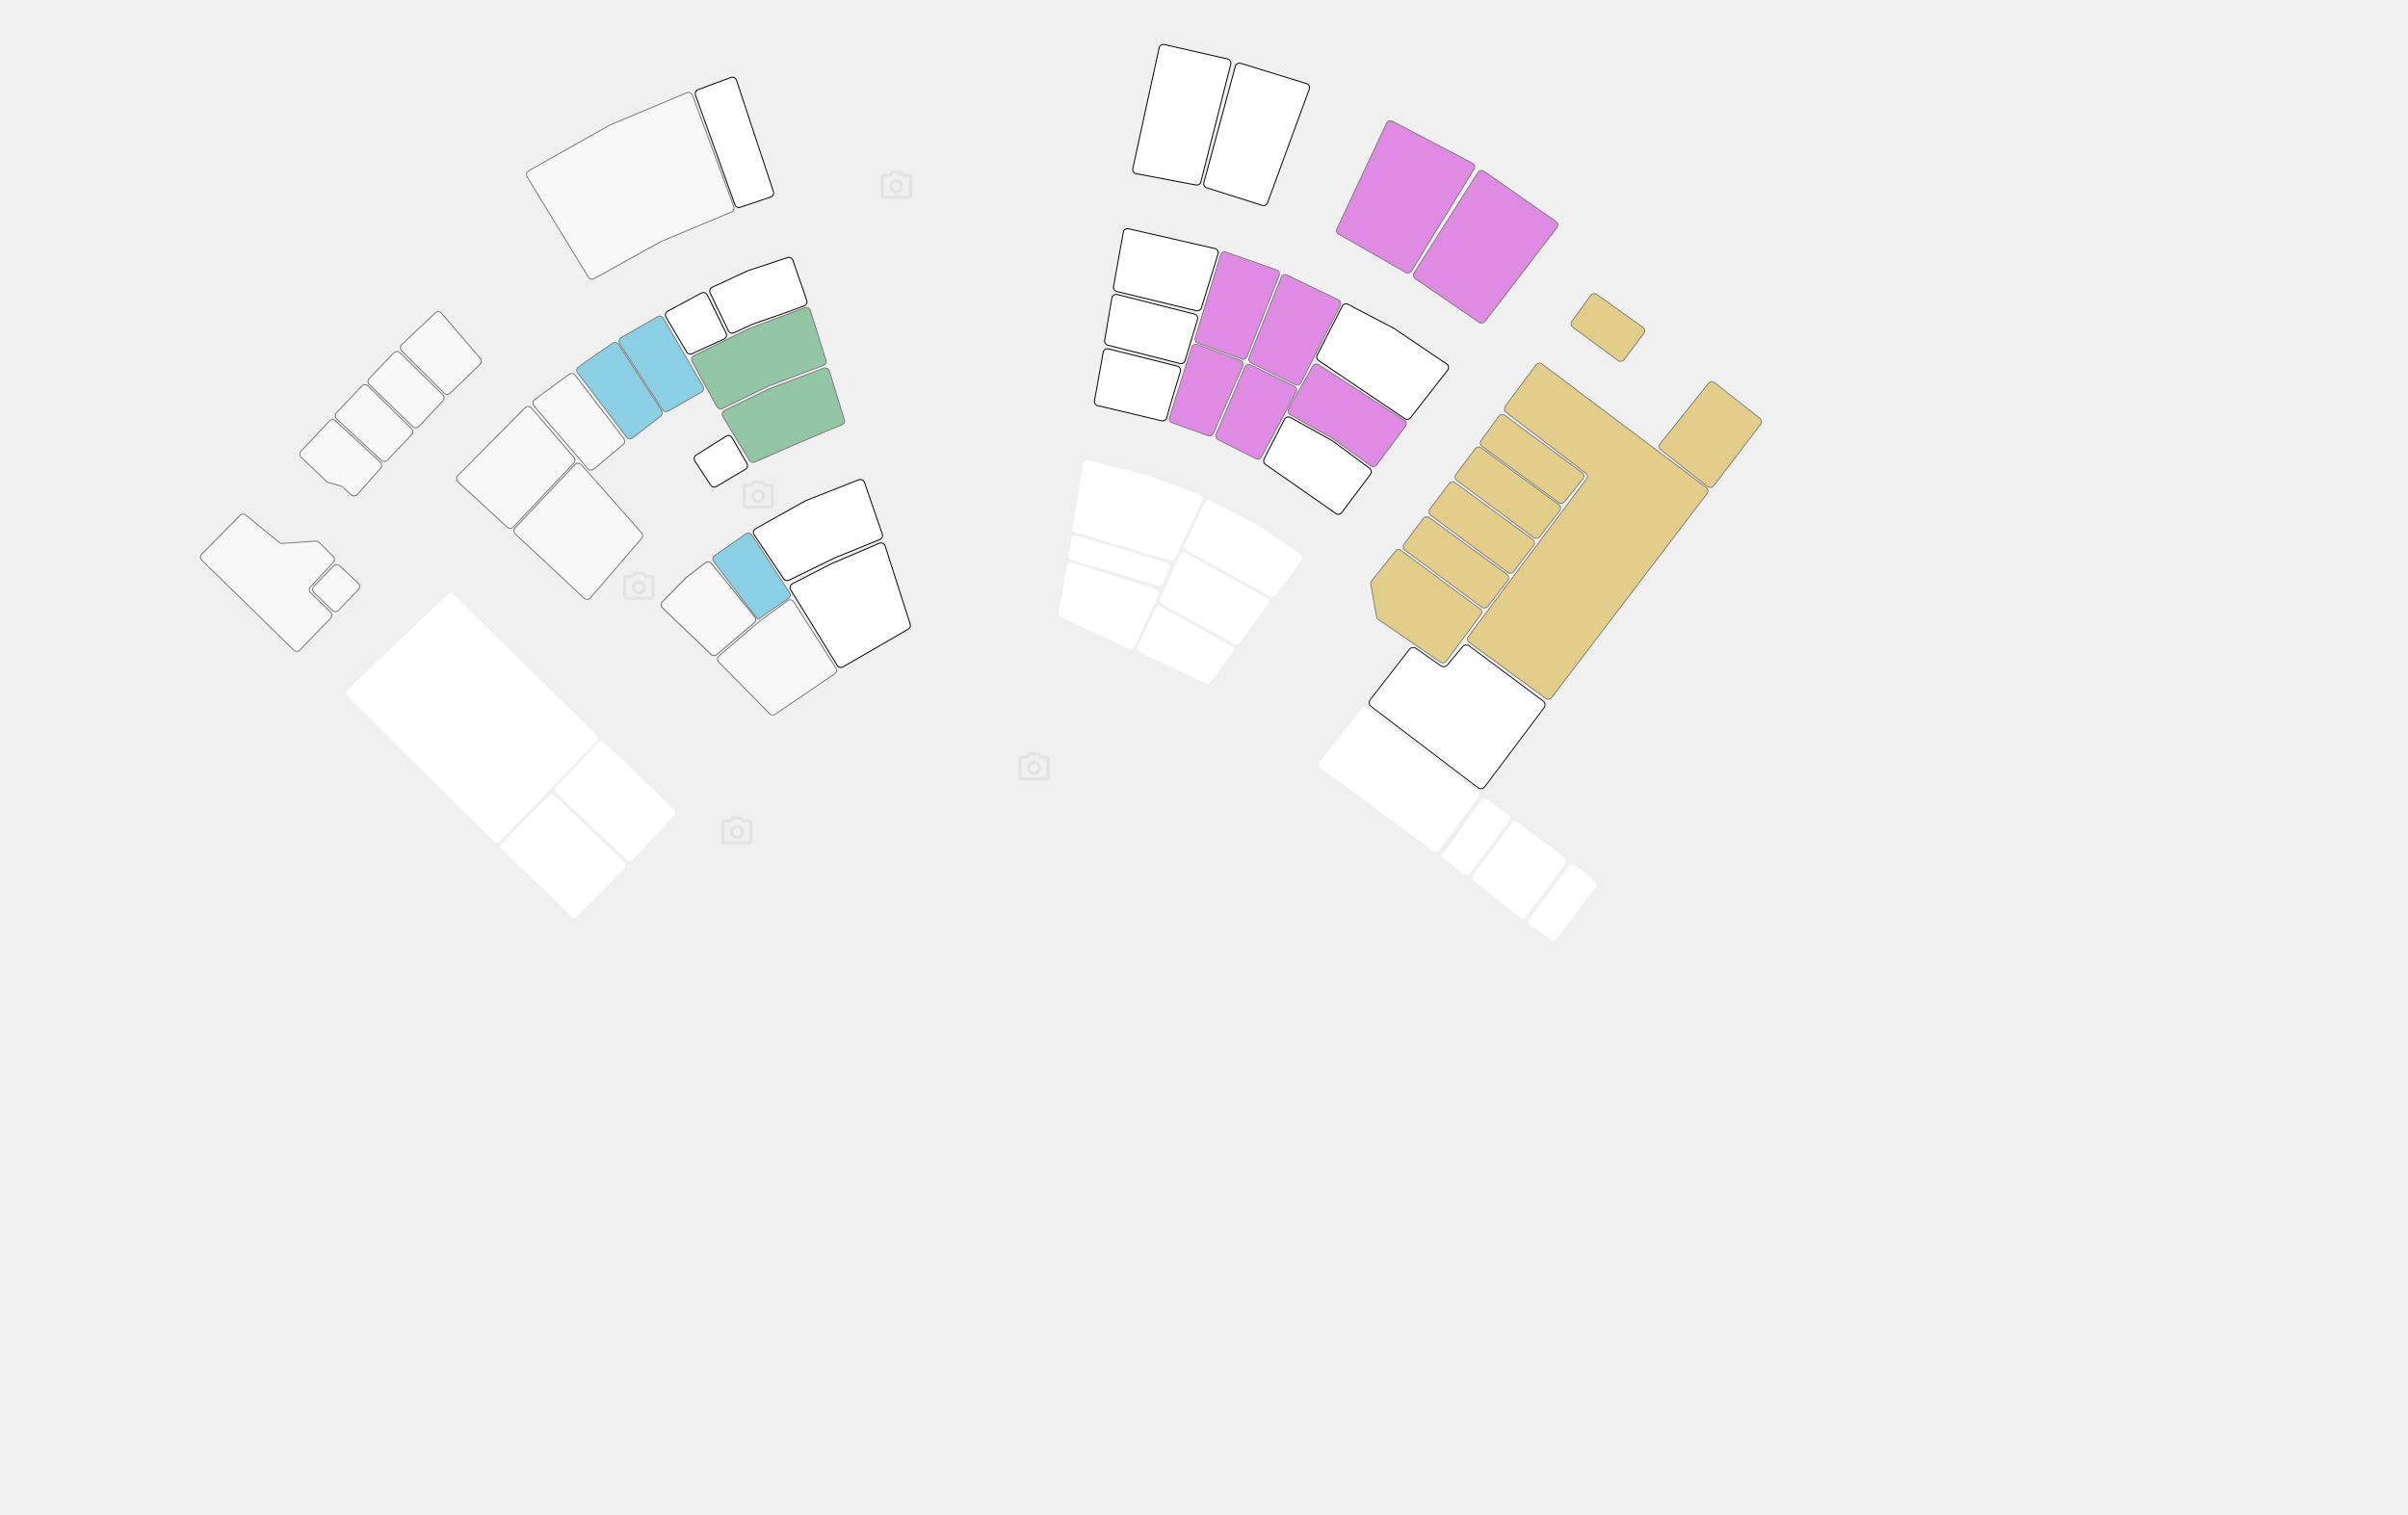
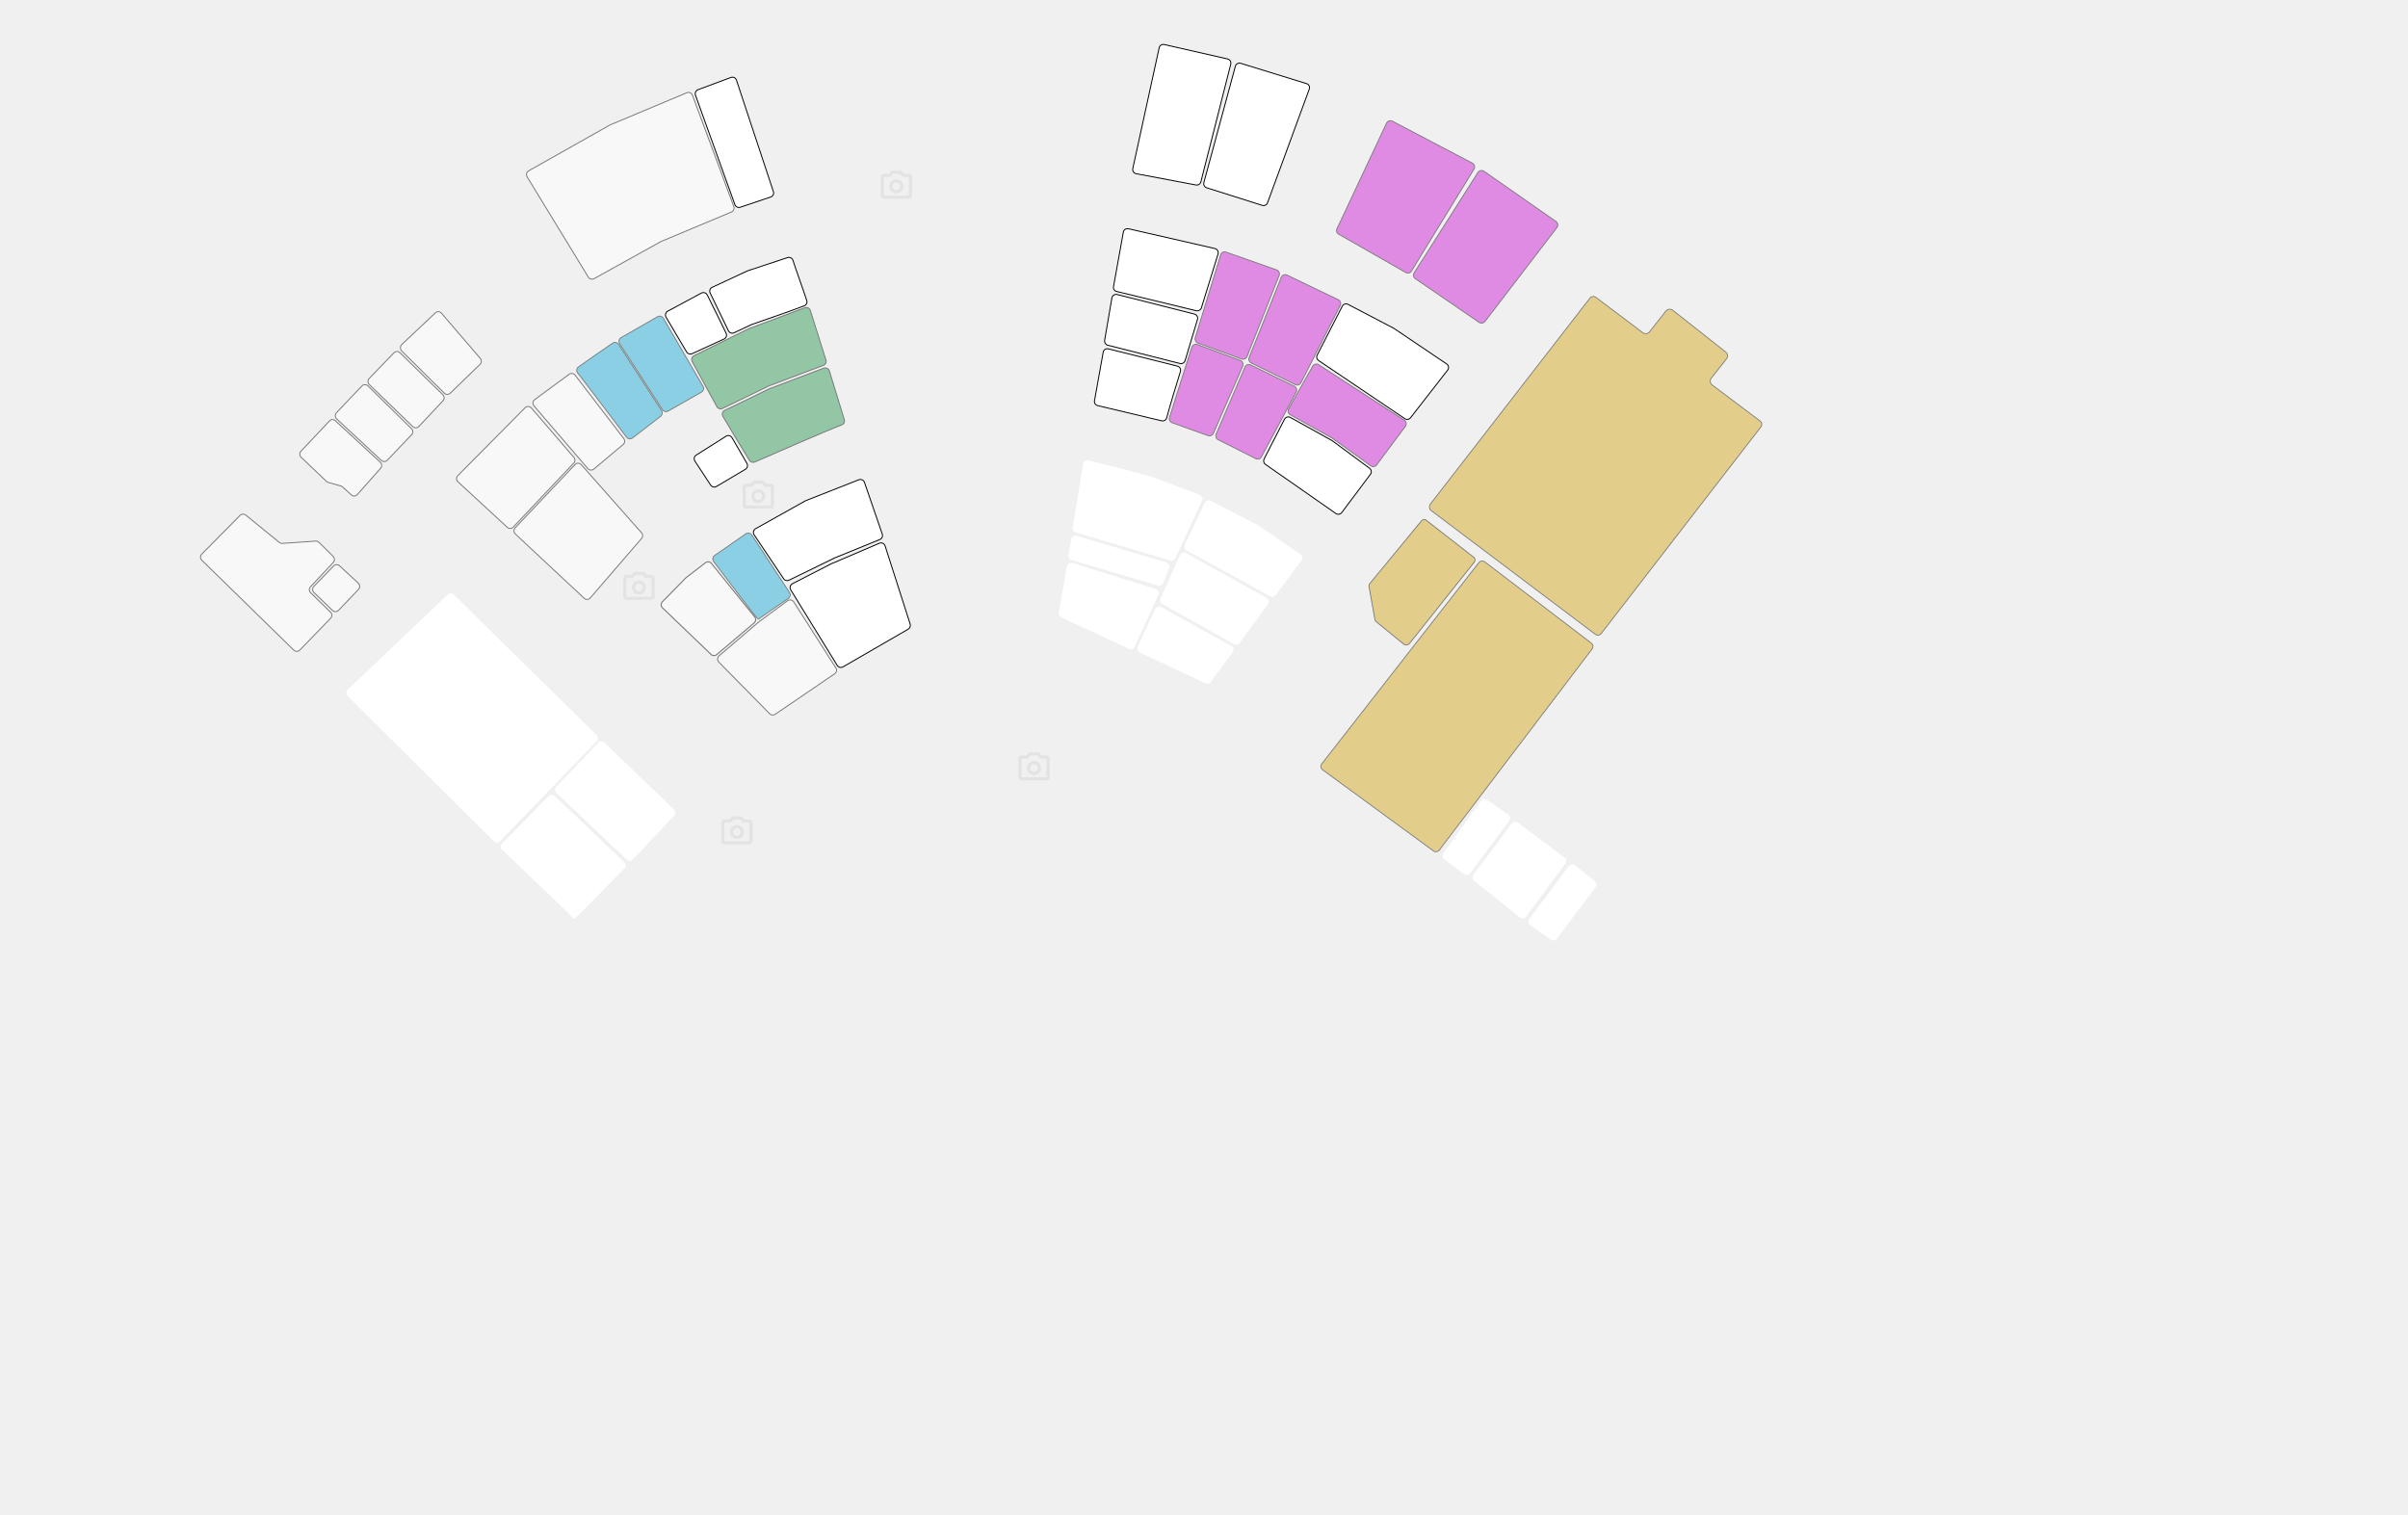
<svg xmlns="http://www.w3.org/2000/svg" version="1.1" id="Capa_1" x="0px" y="0px" viewBox="0 0 2822.1 1775" style="enable-background:new 0 0 2822.1 1775;" xml:space="preserve">
  <style type="text/css">
	.st0{opacity:0.5;}
	.st1{fill:#FFFFFF;stroke:#000000;stroke-width:1.1;stroke-miterlimit:10;}
	.st2{fill:#FFFFFF;stroke:#000000;stroke-width:1.23;stroke-miterlimit:10;}
	.st3{opacity:0.5;fill:#23AED8;stroke:#000000;stroke-miterlimit:10;enable-background:new    ;}
	.st4{opacity:0.5;fill:#FFFFFF;stroke:#000000;stroke-width:1.1;stroke-miterlimit:10;enable-background:new    ;}
	.st5{opacity:0.5;fill:#CD25D6;stroke:#000000;stroke-miterlimit:10;enable-background:new    ;}
- 	.st6{opacity:0.5;fill:#D3AA26;stroke:#000000;stroke-miterlimit:10;enable-background:new    ;}
+ 	.st6{opacity:0.5;fill:#D3AA26;stroke:#000000;stroke-width:0.96;stroke-miterlimit:10;}
	.st7{fill:none;}
	.st8{opacity:0.5;fill:#359B59;stroke:#000000;stroke-width:1.1;stroke-miterlimit:10;enable-background:new    ;}
	.st9{fill:#E3E3E3;}
	.st10{fill:#FFFFFF;}
- 	.st11{fill:#FFFFFF;stroke:#000000;stroke-miterlimit:10;}
+ 	.st11{opacity:0.5;fill:#D3AA26;stroke:#000000;stroke-miterlimit:10;enable-background:new    ;}
</style>
  <g id="Capa_1_00000069390771652601178450000002898020138225381783_">
    <g id="local_x5F_2a" class="st0">
      <path class="st1" d="M398,663.2l22,20.4c2,1.9,2.1,5.1,0.2,7.1l-23.4,24.6c-1.9,2-5.1,2.1-7.1,0.2l-21.8-21.1    c-2-1.9-2-5.1-0.1-7.1l23.2-24C392.9,661.4,396,661.4,398,663.2L398,663.2z" />
    </g>
    <g id="local_x5F_47a" class="st0">
      <path class="st1" d="M470.9,403.8l39.3-37.1c2.1-2,5.4-1.8,7.2,0.4l45.5,53c1.7,2,1.6,5-0.3,6.9l-34.9,33.8c-2,1.9-5.1,1.9-7,0    l-50-49.6C468.8,409,468.8,405.7,470.9,403.8L470.9,403.8z" />
    </g>
    <g id="local_x5F_5" class="st0">
      <path class="st1" d="M681.2,544.6l70.7,79.9c1.7,1.9,1.7,4.7,0,6.6l-60.1,69.7c-1.8,2.2-5.1,2.3-7.2,0.4l-80.7-75.4    c-2-1.9-2.1-5.1-0.2-7.1l70.2-74.2C675.8,542.3,679.2,542.4,681.2,544.6L681.2,544.6z" />
    </g>
    <g id="local_x5F_13" class="st0">
      <path class="st1" d="M842.8,768.6l46.9-40c0.1-0.1,0.2-0.2,0.3-0.2l33-24.3c2.3-1.7,5.6-1.1,7.2,1.3l49.4,77.5    c1.5,2.3,0.8,5.3-1.4,6.8l-69.7,47.5c-2,1.4-4.7,1.1-6.4-0.6L842.4,776C840.4,773.8,840.6,770.5,842.8,768.6L842.8,768.6z" />
    </g>
    <g id="local_x5F_14a" class="st0">
      <path class="st2" d="M833.7,660.3l50.8,62.8c1.7,2.1,1.4,5.2-0.7,7L840,767.2c-2,1.7-4.8,1.6-6.7-0.2l-56.9-54.6    c-2-1.9-2-5.1-0.1-7.1l27.2-27.7c0.2-0.2,0.3-0.3,0.5-0.5l22.8-17.6C828.9,657.9,832,658.2,833.7,660.3z" />
    </g>
    <g id="local_x5F_7" class="st0">
      <path class="st1" d="M622.8,478.2l49.8,57.9c1.7,1.9,1.6,4.8-0.2,6.7l-70.9,75c-1.9,2-5,2.1-7,0.2l-57.8-53.3    c-2.1-1.9-2.2-5.2-0.2-7.2l78.9-79.6C617.5,475.8,620.9,476,622.8,478.2L622.8,478.2z" />
    </g>
    <g id="local_x5F_47b" class="st0">
      <path class="st1" d="M468.7,413.4l50.3,49.3c2,1.9,2,5,0.2,7l-28.3,30.1c-1.9,2-5.1,2.1-7.1,0.2l-51-49.3c-2-1.9-2-5.1-0.1-7.1    l29-30.1C463.5,411.5,466.7,411.5,468.7,413.4L468.7,413.4z" />
    </g>
    <g id="local_x5F_47c" class="st0">
      <path class="st1" d="M424.1,452.4l-29.8,31.4c-1.9,2-1.8,5.2,0.2,7.1l52.4,48.7c2,1.9,5.1,1.8,7-0.2l28.5-29.9    c1.9-2,1.8-5.1-0.1-7l-51.1-50.2C429.2,450.3,426,450.4,424.1,452.4L424.1,452.4z" />
    </g>
    <g id="local_x5F_2" class="st0">
      <path class="st1" d="M390.5,652.2l-16.7-16.6c-1-1-2.4-1.5-3.9-1.4l-39,2.7c-1.3,0.1-2.5-0.3-3.5-1.1L288,603.7    c-2-1.6-4.9-1.5-6.7,0.4l-44.9,45.4c-1.9,2-1.9,5.2,0.1,7.1L344.3,762c2,1.9,5.2,1.9,7.1-0.1l36.1-37.3c1.9-2,1.9-5.1-0.1-7    L364,694.7c-1.9-1.9-2-5-0.1-7l26.7-28.5C392.4,657.3,392.4,654.2,390.5,652.2L390.5,652.2z" />
    </g>
    <g id="local_x5F_47d" class="st0">
      <path class="st1" d="M393,493.1l52.7,48.7c2,1.8,2.2,5,0.4,7l-27.3,30.8c-1.9,2.1-5,2.3-7.1,0.4l-10.2-9.3c-0.6-0.5-1.3-0.9-2-1.1    l-14.7-4.1c-0.8-0.2-1.5-0.6-2.1-1.2l-29.8-28.4c-2-1.9-2.1-5-0.2-7l33.3-35.4C387.8,491.3,390.9,491.2,393,493.1L393,493.1z" />
    </g>
    <path id="local_x5F_14b" class="st3" d="M881.1,627l44.2,67.5c1.5,2.3,0.9,5.3-1.4,6.9c-9.9,6.8-34.6,23.7-35.1,24.5   c-0.6,0.9-40.7-52.3-52.4-67.7c-1.7-2.3-1.2-5.5,1.1-7.1l36.5-25.4C876.3,624.1,879.5,624.7,881.1,627z" />
    <path id="local_x5F_9c" class="st3" d="M777.4,373l46.5,79.7c1.4,2.4,0.6,5.5-1.8,6.9l-39,22.2c-2.3,1.3-5.2,0.6-6.7-1.6   l-50.2-77.4c-1.6-2.4-0.8-5.6,1.7-7.1l42.7-24.5C773,369.8,776,370.7,777.4,373z" />
    <path id="local_x5F_46" class="st4" d="M619.6,200.2l94.9-53.5c0.2-0.1,0.3-0.2,0.5-0.3l89.9-37.7c2.6-1.1,5.6,0.2,6.6,2.9   L860,242.1c0.9,2.5-0.3,5.3-2.8,6.4l-82.1,34.4c-0.2,0.1-0.3,0.2-0.5,0.2l-78.4,43.5c-2.3,1.3-5.3,0.5-6.7-1.8l-71.8-117.6   C616.3,204.8,617.1,201.6,619.6,200.2z" />
    <path id="local_x5F_9b" class="st3" d="M725,403.7c-1.5-2.4-4.6-3.1-7-1.5c-9.1,6-31.2,21.5-40,27.8c-2.3,1.7-2.8,4.9-1,7.1   c11.1,14.1,46.8,61.6,57.3,75.3c1.7,2.2,4.7,2.6,6.9,1l32.9-25.4c2.1-1.6,2.6-4.4,1.3-6.7L725,403.7z" />
    <path id="local_x5F_41" class="st5" d="M1740.4,376.7l84.3-110c1.7-2.3,1.2-5.5-1.1-7.1l-84.4-58.9c-2.3-1.6-5.6-1-7.1,1.4   l-74.8,117.7c-1.4,2.3-0.8,5.3,1.4,6.8l74.8,51.3C1735.8,379.3,1738.7,378.8,1740.4,376.7z" />
    <path id="local_x5F_43" class="st5" d="M1568.9,274.5l78.6,44.9c2.3,1.3,5.3,0.6,6.7-1.7l73.3-119.5c1.5-2.5,0.6-5.7-1.9-7   l-93.8-49.2c-2.5-1.3-5.6-0.3-6.8,2.3l-58.1,123.8C1565.7,270.4,1566.6,273.2,1568.9,274.5z" />
    <path id="local_x5F_25a" class="st5" d="M1437,295.5l59.1,20.8c2.7,0.9,4,3.9,3,6.6l-37.6,95c-1,2.5-3.8,3.8-6.4,2.9l-51.2-18.7   c-2.5-0.9-3.8-3.6-3.1-6.2l29.7-97.1C1431.4,296,1434.3,294.5,1437,295.5z" />
    <path id="local_x5F_25b" class="st5" d="M1570.7,358l-46,90.6c-1.2,2.4-4.2,3.4-6.7,2.2l-51.7-25.4c-2.3-1.2-3.4-3.9-2.4-6.3   l37.7-94.1c1.1-2.7,4.2-3.9,6.8-2.6l60,28.9C1571,352.4,1572,355.5,1570.7,358z" />
    <path id="local_x5F_24b" class="st5" d="M1478.3,535.5l40.8-75.9c1.3-2.5,0.3-5.6-2.2-6.9l-51.1-25c-2.6-1.3-5.7-0.1-6.8,2.5   l-33.8,78.7c-1,2.4,0,5.2,2.3,6.4l44.1,22.2C1474.1,538.9,1477,537.9,1478.3,535.5z" />
    <path id="local_x5F_24a" class="st5" d="M1403.3,403.8l50.3,18.7c2.7,1,4,4.1,2.8,6.7l-34.3,78.7c-1.1,2.4-3.8,3.6-6.3,2.7   l-42.1-15.1c-2.5-0.9-3.9-3.7-3.1-6.2l26.1-82.3C1397.7,404.3,1400.7,402.8,1403.3,403.8z" />
-     <path id="local_x5F_30A" class="st6" d="M1736.6,711.7l-90.1-66.9c-2.2-1.7-2.7-4.8-1-7l22.6-30.2c1.6-2.2,4.8-2.7,7-1l91,66.6   c2.3,1.7,2.7,4.9,1,7.1l-23.5,30.5C1741.9,712.9,1738.8,713.3,1736.6,711.7z" />
-     <path id="local_x5F_30B" class="st6" d="M1766.8,670.8l-90.1-66.9c-2.2-1.7-2.7-4.8-1-7l22.6-30.2c1.6-2.2,4.8-2.7,7-1l91,66.6   c2.3,1.7,2.7,4.9,1,7.1l-23.5,30.5C1772.1,672.1,1769,672.5,1766.8,670.8z" />
-     <path id="local_x5F_30C" class="st6" d="M1797.4,630l-90.1-66.9c-2.2-1.7-2.7-4.8-1-7l22.6-30.2c1.6-2.2,4.8-2.7,7-1l91,66.6   c2.3,1.7,2.7,4.9,1,7.1l-23.5,30.5C1802.7,631.3,1799.6,631.7,1797.4,630z" />
-     <path id="local_x5F_30D" class="st6" d="M1756.5,487.9l-20.6,28.3c-1.6,2.2-1.1,5.3,1,6.9l89.7,66c2.2,1.6,5.2,1.2,6.9-0.9l21.7-27   c1.8-2.2,1.4-5.4-0.9-7.1l-90.7-67.3C1761.3,485.2,1758.1,485.6,1756.5,487.9z" />
-     <path id="local_x5F_31" class="st6" d="M1764.3,475.8l35.9-48.2c1.7-2.2,4.8-2.7,7-1l192.5,144.8c2.2,1.7,2.7,4.8,1,7l-182.2,239.2   c-1.7,2.2-4.7,2.6-6.9,1l-89.7-65.6c-2.2-1.6-2.7-4.8-1-7l138.7-185c1.6-2.2,1.2-5.3-2-7l-93.2-71.3   C1763.1,481.1,1762.7,478,1764.3,475.8z" />
-     <path id="local_x5F_31A" class="st6" d="M1864.3,346.2l-22.1,30.4c-1.6,2.2-1.1,5.3,1.1,7l53,39c2.2,1.6,5.3,1.2,7-1l23.2-30.9   c1.7-2.2,1.2-5.4-1.1-7.1l-54.1-38.6C1869,343.5,1865.9,344,1864.3,346.2z" />
-     <path id="local_x5F_31B" class="st6" d="M2009.3,448.4l53.2,41.9c2.1,1.7,2.5,4.8,0.9,7l-54.9,72.1c-1.7,2.2-4.9,2.6-7.1,0.9   l-55-43.1c-2.2-1.7-2.6-4.9-0.8-7.1l56.7-70.8C2004,447.1,2007.1,446.7,2009.3,448.4z" />
+     <path id="local_x5F_31" class="st6" d="M2062.7,493.4l-56.1-42.2c-2.5-1.9-3-5.5-1-8l17.8-22.6c1.9-2.5,1.5-6-0.9-8l-62.1-49   c-2.5-1.9-6-1.5-8,0.9l-19.2,24.4c-1.9,2.4-5.4,2.9-7.9,1l-55-41.4c-2.2-1.7-5.3-1.2-7,1l-187,241.3c-1.6,2.2-1.2,5.3,0.1,6.9   l193.3,145.8c2.2,1.6,5.2,1.2,6.9-1l187.2-242.2C2065.4,498.2,2064.9,495.1,2062.7,493.4z" />
    <rect id="limite" y="0.1" class="st7" width="2824.1" height="1774.9" />
    <path id="local_x5F_9" class="st4" d="M667,438.7l-40.4,29.7c-2.3,1.7-2.7,5.1-0.8,7.3l63.1,73.5c1.8,2.1,4.9,2.3,7,0.6l34.4-28.8   c2.1-1.7,2.4-4.8,0.8-6.9L674,439.7C672.2,437.5,669.2,437.1,667,438.7z" />
    <path id="local_x5F_11" class="st8" d="M813.5,416.8l64.2-31.6c0.1-0.1,0.3-0.1,0.5-0.2l65-24.3c2.7-1,5.7,0.4,6.5,3.2L968,422   c0.8,2.5-0.5,5.2-3,6.2l-64.1,24.2c-0.1,0.1-0.3,0.1-0.4,0.2l-53.7,26.1c-2.4,1.2-5.3,0.2-6.6-2.1l-29-52.8   C809.9,421.2,810.9,418.1,813.5,416.8z" />
    <path id="local_x5F_10" class="st8" d="M972,434.8l17.5,57.1c0.8,2.5-0.5,5.2-3,6.1c-18.4,7-84.9,36-101.9,43.5c-2.3,1-5,0.2-6.3-2   c-6.4-10.5-24.7-40.4-31.1-51.5c-1.5-2.5-0.5-5.7,2.1-7l51.8-25.1c0.1-0.1,0.3-0.1,0.4-0.2l63.9-24.2   C968.2,430.6,971.2,432.1,972,434.8z" />
    <path id="camera_2" class="st9" d="M863.6,983.3c2.3,0,4.2-0.8,5.8-2.4c1.6-1.6,2.4-3.5,2.4-5.8s-0.8-4.2-2.4-5.8   c-1.6-1.6-3.5-2.4-5.8-2.4s-4.2,0.8-5.8,2.4c-1.6,1.6-2.4,3.5-2.4,5.8s0.8,4.2,2.4,5.8C859.4,982.5,861.3,983.3,863.6,983.3z    M863.6,979.6c-1.3,0-2.4-0.4-3.2-1.3s-1.3-2-1.3-3.2s0.4-2.4,1.3-3.2s2-1.3,3.2-1.3s2.4,0.4,3.2,1.3s1.3,2,1.3,3.2   s-0.4,2.4-1.3,3.2S864.9,979.6,863.6,979.6z M849,989.7c-1,0-1.9-0.4-2.6-1.1c-0.7-0.7-1.1-1.6-1.1-2.6v-21.9c0-1,0.4-1.9,1.1-2.6   c0.7-0.7,1.6-1.1,2.6-1.1h5.8l3.4-3.7h11l3.4,3.7h5.8c1,0,1.9,0.4,2.6,1.1c0.7,0.7,1.1,1.6,1.1,2.6V986c0,1-0.4,1.9-1.1,2.6   c-0.7,0.7-1.6,1.1-2.6,1.1L849,989.7L849,989.7z M849,986h29.2v-21.9h-7.4l-3.3-3.7h-7.8l-3.3,3.7H849V986z" />
    <path id="camera_5" class="st9" d="M888.7,589.8c2.3,0,4.2-0.8,5.8-2.4c1.6-1.6,2.4-3.5,2.4-5.8s-0.8-4.2-2.4-5.8   c-1.6-1.6-3.5-2.4-5.8-2.4s-4.2,0.8-5.8,2.4c-1.6,1.6-2.4,3.5-2.4,5.8s0.8,4.2,2.4,5.8C884.5,589,886.4,589.8,888.7,589.8z    M888.7,586.1c-1.3,0-2.4-0.4-3.2-1.3s-1.3-2-1.3-3.2s0.4-2.4,1.3-3.2s2-1.3,3.2-1.3s2.4,0.4,3.2,1.3s1.3,2,1.3,3.2   s-0.4,2.4-1.3,3.2S890,586.1,888.7,586.1z M874.1,596.2c-1,0-1.9-0.4-2.6-1.1c-0.7-0.7-1.1-1.6-1.1-2.6v-21.9c0-1,0.4-1.9,1.1-2.6   c0.7-0.7,1.6-1.1,2.6-1.1h5.8l3.4-3.7h11l3.4,3.7h5.8c1,0,1.9,0.4,2.6,1.1c0.7,0.7,1.1,1.6,1.1,2.6v21.9c0,1-0.4,1.9-1.1,2.6   c-0.7,0.7-1.6,1.1-2.6,1.1H874.1L874.1,596.2z M874.1,592.5h29.2v-21.9h-7.4l-3.3-3.7h-7.8l-3.3,3.7h-7.4V592.5z" />
    <path id="camera_4_00000157987893205318728080000004598836370330354070_" class="st9" d="M748.8,696.7c2.3,0,4.2-0.8,5.8-2.4   c1.6-1.6,2.4-3.5,2.4-5.8s-0.8-4.2-2.4-5.8c-1.6-1.6-3.5-2.4-5.8-2.4s-4.2,0.8-5.8,2.4c-1.6,1.6-2.4,3.5-2.4,5.8s0.8,4.2,2.4,5.8   C744.6,695.9,746.5,696.7,748.8,696.7z M748.8,693c-1.3,0-2.4-0.4-3.2-1.3s-1.3-2-1.3-3.2s0.4-2.4,1.3-3.2s2-1.3,3.2-1.3   s2.4,0.4,3.2,1.3s1.3,2,1.3,3.2s-0.4,2.4-1.3,3.2S750.1,693,748.8,693z M734.2,703.1c-1,0-1.9-0.4-2.6-1.1   c-0.7-0.7-1.1-1.6-1.1-2.6v-21.9c0-1,0.4-1.9,1.1-2.6c0.7-0.7,1.6-1.1,2.6-1.1h5.8l3.4-3.7h11l3.4,3.7h5.8c1,0,1.9,0.4,2.6,1.1   c0.7,0.7,1.1,1.6,1.1,2.6v21.9c0,1-0.4,1.9-1.1,2.6c-0.7,0.7-1.6,1.1-2.6,1.1H734.2L734.2,703.1z M734.2,699.4h29.2v-21.9H756   l-3.3-3.7h-7.8l-3.3,3.7h-7.4V699.4z" />
    <path id="camera_1_00000067919113138844439580000014553106004196199597_" class="st9" d="M1211.8,908.3c2.3,0,4.2-0.8,5.8-2.4   c1.6-1.6,2.4-3.5,2.4-5.8s-0.8-4.2-2.4-5.8s-3.5-2.4-5.8-2.4s-4.2,0.8-5.8,2.4c-1.6,1.6-2.4,3.5-2.4,5.8s0.8,4.2,2.4,5.8   C1207.6,907.5,1209.5,908.3,1211.8,908.3z M1211.8,904.6c-1.3,0-2.4-0.4-3.2-1.3c-0.9-0.9-1.3-2-1.3-3.2s0.4-2.4,1.3-3.2   c0.9-0.9,2-1.3,3.2-1.3s2.4,0.4,3.2,1.3c0.9,0.9,1.3,2,1.3,3.2s-0.4,2.4-1.3,3.2C1214.2,904.2,1213.1,904.6,1211.8,904.6z    M1197.2,914.7c-1,0-1.9-0.4-2.6-1.1c-0.7-0.7-1.1-1.6-1.1-2.6v-21.9c0-1,0.4-1.9,1.1-2.6c0.7-0.7,1.6-1.1,2.6-1.1h5.8l3.4-3.7h11   l3.4,3.7h5.8c1,0,1.9,0.4,2.6,1.1c0.7,0.7,1.1,1.6,1.1,2.6V911c0,1-0.4,1.9-1.1,2.6c-0.7,0.7-1.6,1.1-2.6,1.1L1197.2,914.7   L1197.2,914.7z M1197.2,911h29.2v-21.9h-7.4l-3.3-3.7h-7.8l-3.3,3.7h-7.4L1197.2,911L1197.2,911z" />
    <path id="camera_3" class="st9" d="M1050.5,226.6c2.3,0,4.2-0.8,5.8-2.4c1.6-1.6,2.4-3.5,2.4-5.8s-0.8-4.2-2.4-5.8   s-3.5-2.4-5.8-2.4s-4.2,0.8-5.8,2.4c-1.6,1.6-2.4,3.5-2.4,5.8s0.8,4.2,2.4,5.8C1046.3,225.8,1048.2,226.6,1050.5,226.6z    M1050.5,222.9c-1.3,0-2.4-0.4-3.2-1.3c-0.9-0.9-1.3-2-1.3-3.2s0.4-2.4,1.3-3.2c0.9-0.9,2-1.3,3.2-1.3s2.4,0.4,3.2,1.3   c0.9,0.9,1.3,2,1.3,3.2s-0.4,2.4-1.3,3.2C1052.9,222.5,1051.8,222.9,1050.5,222.9z M1035.9,233c-1,0-1.9-0.4-2.6-1.1   c-0.7-0.7-1.1-1.6-1.1-2.6v-21.9c0-1,0.4-1.9,1.1-2.6c0.7-0.7,1.6-1.1,2.6-1.1h5.8l3.4-3.7h11l3.4,3.7h5.8c1,0,1.9,0.4,2.6,1.1   c0.7,0.7,1.1,1.6,1.1,2.6v21.9c0,1-0.4,1.9-1.1,2.6c-0.7,0.7-1.6,1.1-2.6,1.1H1035.9L1035.9,233z M1035.9,229.3h29.2v-21.9h-7.4   l-3.3-3.7h-7.8l-3.3,3.7h-7.4L1035.9,229.3L1035.9,229.3z" />
    <path id="local_x5F_28" class="st1" d="M1573.1,358.9l-29.4,57.3c-1.2,2.3-0.4,5,1.7,6.4l101,68.1c2.2,1.5,5.1,1,6.7-1.1l43.5-55.8   c1.8-2.3,1.3-5.6-1.1-7.2l-61.7-41.6c-0.2-0.1-0.3-0.2-0.5-0.3l-53.5-28C1577.4,355.5,1574.4,356.4,1573.1,358.9z" />
    <path id="local_x5F_27" class="st5" d="M1545.5,427.5l100.3,65c2.4,1.6,3,4.9,1.3,7.2l-33.7,45.2c-1.6,2.2-4.7,2.7-6.9,1.1   l-45.1-32.4c-0.2-0.1-0.3-0.2-0.5-0.3l-48.8-27.2c-2.4-1.3-3.3-4.4-1.9-6.8l28.2-50.1C1539.8,426.7,1543.1,425.9,1545.5,427.5z" />
    <path id="local_x5F_26" class="st1" d="M1572.5,600.7l33.6-44.8c1.7-2.2,1.2-5.4-1-7l-43.7-32.3c-0.2-0.1-0.4-0.2-0.5-0.3l-48.6-27   c-2.5-1.4-5.6-0.4-6.9,2.1l-23.9,46.5c-1.1,2.2-0.5,5,1.6,6.4l82.7,57.7C1567.9,603.4,1570.9,602.9,1572.5,600.7z" />
    <path id="local_x5F_16" class="st1" d="M885.5,619.7l58.2-32.6c0.2-0.1,0.4-0.2,0.6-0.3l62.2-24.5c2.6-1,5.6,0.3,6.6,3L1034,626   c0.9,2.5-0.4,5.3-2.8,6.3l-52.3,21.3c-0.1,0-0.2,0.1-0.3,0.1L924.7,680c-2.2,1.1-5,0.4-6.3-1.7l-34.6-51.5   C882.2,624.4,882.9,621.1,885.5,619.7z" />
    <path id="local_x5F_15" class="st1" d="M926.7,691.3l54.5,88.6c1.4,2.3,4.4,3.1,6.8,1.7l76.4-44.2c2-1.2,3-3.6,2.3-5.9l-29.4-91.7   c-0.9-2.8-4-4.2-6.7-3.1l-56.1,24c-0.1,0-0.2,0.1-0.3,0.1l-45.4,23.3C926.1,685.6,925.2,688.8,926.7,691.3z" />
    <path id="local_x5F_44" class="st1" d="M1531.2,98l-77.1-23.8c-2.7-0.8-5.6,0.7-6.3,3.5L1410.9,214c-0.7,2.6,0.8,5.3,3.3,6.1   l65.1,20.6c2.5,0.8,5.3-0.5,6.2-3l48.9-133.2C1535.4,101.8,1534,98.8,1531.2,98z" />
    <path id="local_x5F_45" class="st1" d="M1364.5,52.2l74.2,16.9c2.7,0.6,4.4,3.4,3.7,6.1l-35,137.9c-0.6,2.6-3.2,4.2-5.8,3.7   l-70-13.2c-2.8-0.5-4.6-3.2-4-6L1358.5,56C1359.1,53.3,1361.8,51.6,1364.5,52.2z" />
    <path id="local_x5F_12b" class="st1" d="M782.6,364.7l39.4-21.2c2.5-1.3,5.5-0.4,6.8,2.1c5.2,10.2,17.2,34.7,22.2,45   c1.2,2.5,0.1,5.6-2.4,6.7c-9.1,4.2-29,13.3-37.5,17.2c-2.3,1.1-5.1,0.2-6.4-2l-24.2-40.9C779.2,369.2,780.1,366.1,782.6,364.7z" />
    <path id="local_x5F_12" class="st1" d="M834.7,336.7l41.3-19.2c0.2-0.1,0.3-0.2,0.5-0.2l46.5-15.4c2.6-0.9,5.5,0.6,6.3,3.2   c3.3,10.4,13,37.1,16.2,47.2c0.8,2.5-0.5,5.2-2.9,6.1c-13.8,5.5-58.3,20.6-61.1,21.7c-0.1,0-0.2,0.1-0.3,0.1l-20.9,9.8   c-2.5,1.2-5.4,0.1-6.6-2.3l-21.4-44.3C831.1,340.9,832.1,337.9,834.7,336.7z" />
    <path id="local_x5F_46a" class="st1" d="M818.1,105.1l38.5-14.3c2.7-1,5.6,0.4,6.5,3.1l43.3,130.7c0.9,2.6-0.5,5.4-3.2,6.3   l-35.6,12c-2.6,0.9-5.4-0.5-6.3-3l-46.2-128.3C814.2,108.9,815.5,106,818.1,105.1z" />
    <path id="local_x5F_23" class="st1" d="M1322.5,268.1l101.3,23.2c2.8,0.6,4.5,3.6,3.7,6.3l-19.5,63.2c-0.8,2.5-3.4,4-6,3.4   l-93.3-22.6c-2.6-0.6-4.2-3.1-3.7-5.7l11.5-63.7C1317,269.3,1319.7,267.5,1322.5,268.1z" />
    <path id="local_x5F_22" class="st1" d="M1388.9,422.6l14.5-48.2c0.8-2.7-0.8-5.6-3.6-6.3l-90.5-22.9c-2.8-0.7-5.7,1.1-6.2,4   l-8.5,49.7c-0.4,2.6,1.2,5.1,3.7,5.7l84.5,21.4C1385.5,426.7,1388.1,425.2,1388.9,422.6z" />
    <path id="local_x5F_21" class="st1" d="M1367.4,489.5c3-11.8,12.3-42.1,16-54.1c0.9-2.7-0.8-5.6-3.6-6.3l-80.8-20.2   c-2.8-0.7-5.6,1.1-6.1,4l-10.2,56.8c-0.5,2.6,1.2,5.1,3.8,5.7l74.9,17.8C1364.1,493.8,1366.8,492.2,1367.4,489.5z" />
    <path id="local_x5F_18" class="st10" d="M1275.7,539.5l69.7,17.8c0.2,0,0.3,0.1,0.5,0.2L1406,580c2.7,1,4,4.1,2.8,6.8l-31.4,67.5   c-1,2.3-3.6,3.4-6,2.7l-110.8-33.1c-2.4-0.7-3.9-3.1-3.5-5.6l12.4-74.7C1270,540.6,1272.8,538.8,1275.7,539.5z" />
    <path id="local_x5F_17a" class="st10" d="M1255.6,656.3l101.6,30.1c2.5,0.7,5.1-0.6,6.1-3l6.9-17.6c1.1-2.7-0.4-5.8-3.2-6.6   L1261.8,628c-2.9-0.8-5.8,1-6.3,3.9l-3.3,18.7C1251.7,653.1,1253.2,655.6,1255.6,656.3z" />
    <path id="local_x5F_17" class="st10" d="M1329.7,758l27.9-60.7c1.3-2.7-0.2-6-3-6.9l-97.8-30.6c-2.9-0.9-5.9,0.9-6.4,3.9l-9.6,54.3   c-0.4,2.2,0.8,4.4,2.8,5.4l79.5,37.1C1325.5,761.7,1328.5,760.6,1329.7,758z" />
    <path id="local_x5F_20b" class="st10" d="M1418.7,586.9l55.4,28.5c0.2,0.1,0.4,0.2,0.5,0.3l49.6,34c2.3,1.6,2.9,4.8,1.2,7.1   l-30.4,40.7c-1.5,2-4.2,2.6-6.4,1.4l-97.9-53.8c-2.3-1.3-3.2-4.1-2.1-6.5l23.3-49.3C1413.1,586.7,1416.1,585.6,1418.7,586.9z" />
    <path id="local_x5F_20a" class="st10" d="M1452.8,753.6L1486,708c1.8-2.4,1-5.9-1.6-7.3l-94.5-52.5c-2.6-1.4-5.8-0.3-7,2.3   l-22.8,51.1c-1.1,2.4-0.1,5.1,2.1,6.4l84.1,47C1448.5,756.2,1451.3,755.6,1452.8,753.6z" />
    <path id="local_x5F_19" class="st10" d="M1418.9,799.2l25.8-34.7c1.8-2.4,1.1-5.9-1.6-7.4l-82.3-45.7c-2.5-1.4-5.7-0.4-6.9,2.2   c-5,10.2-16,34.5-20.5,44.6c-1.1,2.5,0,5.4,2.4,6.6c15,7,63.3,29.7,77,36C1414.9,801.7,1417.5,801.1,1418.9,799.2z" />
-     <path id="local_x5F_30a" class="st6" d="M1641.5,644.8l92.2,68.2c3.2,1.6,3.7,4.8,2,7l-40.6,54.9c-1.6,2.2-4.6,2.7-6.8,1.2   l-72.9-50c-1.1-0.8-1.9-1.9-2.1-3.2l-6.8-38.1c-0.3-1.4,0.1-2.9,1-4l28.2-35.1C1637.4,643.6,1640.4,643.2,1641.5,644.8z" />
-     <path id="local_x5F_29" class="st10" d="M1602.8,830l128,98.2c2.2,1.7,2.6,4.7,1,6.9l-44.9,61.1c-1.6,2.2-4.8,2.7-7,1.1   l-132.1-97.1c-2.3-1.7-2.7-4.9-1-7.1l48.9-62.2C1597.6,828.7,1600.7,828.3,1602.8,830z" />
-     <path id="l_x5F_9" class="st10" d="M1742.6,937.4l25,17.4c2.3,1.6,2.8,4.8,1.2,7.1l-45.9,61.6c-1.7,2.2-4.8,2.7-7,1   c-8.5-6.5-27.4-20.9-27.4-20.1c0,0.9,36.6-50.7,47.2-65.7C1737.2,936.3,1740.3,935.8,1742.6,937.4z" />
+     <path id="local_x5F_30" class="st11" d="M1671.5,609.8l54.2,42.2c3.2,1.6,3.7,4.8,2,7l-75.6,94.9c-1.6,2.2-4.6,2.7-6.8,1.2   l-31.9-26c-1.1-0.8-1.9-1.9-2.1-3.2l-6.8-38.1c-0.3-1.4,0.1-2.9,1-4l60.2-73.1C1667.4,608.6,1670.4,608.2,1671.5,609.8z" />
+     <path id="local_x5F_29" class="st6" d="M1740.2,658.6l124.7,95.1c2.2,1.7,2.6,4.7,1,6.9l-179,235.6c-1.6,2.2-4.8,2.7-7,1.1   l-129.8-95c-2.3-1.7-2.7-4.9-1-7.1l184-235.7C1735,657.3,1738.1,656.9,1740.2,658.6z" />
+     <path id="l_x5F_9" class="st10" d="M1742.6,937.4l25,17.4c2.3,1.6,2.8,4.8,1.2,7.1l-45.9,61.6c-1.7,2.2-4.8,2.7-7,1   c-5.9-4.5-16.7-12.3-22.8-16.8c-2.5-1.8-3.1-5.4-1.3-7.9c9.2-12.8,35.2-48.9,43.9-61.1C1737.2,936.3,1740.3,935.8,1742.6,937.4z" />
    <path id="l_x5F_10" class="st10" d="M1771.9,965.1l-45.2,60.2c-1.6,2.2-1.2,5.2,0.9,6.9l53.8,43.1c2.2,1.8,5.5,1.4,7.1-0.9l46-62.3   c1.6-2.2,1.2-5.3-1-7l-54.7-41C1776.7,962.4,1773.6,962.9,1771.9,965.1z" />
    <path id="l_x5F_11" class="st10" d="M1846,1014.1l23.2,18.9c2.1,1.7,2.5,4.7,0.8,6.9l-45.6,60.4c-1.6,2.2-4.7,2.6-6.9,1.1   l-24.2-17.1c-2.3-1.6-2.8-4.8-1.1-7.1l46.6-62.2C1840.6,1012.7,1843.8,1012.3,1846,1014.1z" />
    <path id="local_x5F_8a" class="st1" d="M850.9,511.3l-35,22.1c-2.4,1.5-3,4.6-1.5,7l18.5,28.2c1.5,2.2,4.4,2.9,6.7,1.6l34-20.2   c2.4-1.4,3.1-4.4,1.8-6.8l-17.4-30C856.4,510.5,853.3,509.7,850.9,511.3z" />
    <path id="local_x5F_1" class="st10" d="M524.8,696.8L407.4,808.4c-2,1.9-2.1,5.2-0.1,7.2l171.5,170.5c2,2,5.2,1.9,7.1-0.1   l113.5-117.4c1.9-2,1.9-5.1-0.1-7L531.7,696.9C529.8,695,526.7,695,524.8,696.8z" />
    <path id="local_x5F_4" class="st10" d="M708.2,870.3l81.7,78.5c2,1.9,2.1,5,0.2,7l-48.3,51.6c-1.9,2-5.1,2.1-7.1,0.2l-82.6-78.2   c-2-1.9-2.1-5.1-0.2-7.1l49.3-51.9C703.1,868.4,706.2,868.4,708.2,870.3z" />
    <path id="local_x5F_1a" class="st10" d="M731.6,1010.7c2,1.9,2.1,5.1,0.1,7.1c-13.1,13.5-58.5,60.5-58.8,59.4   c-0.3-1.2-67.8-65.4-84.5-81.3c-2-1.9-2.1-5.1-0.1-7.1l54.9-55.8c1.9-1.9,5-2,7-0.1L731.6,1010.7z" />
-     <path id="local_x5F_29A" class="st11" d="M1808.4,821.5l-86.5-64.4c-2.4-1.8-5.7-1.4-7.7,0.8l-18,21.6c-1.9,2.1-5,2.6-7.4,1   l-29.4-20.6c-2.5-1.6-5.8-1.1-7.6,1.2l-45.9,58.9c-1.9,2.5-1.5,6.1,1,8l125.2,95.2c2.5,1.9,6.1,1.4,8-1.1l69.5-92.6   C1811.5,827,1811,823.4,1808.4,821.5z" />
  </g>
</svg>
